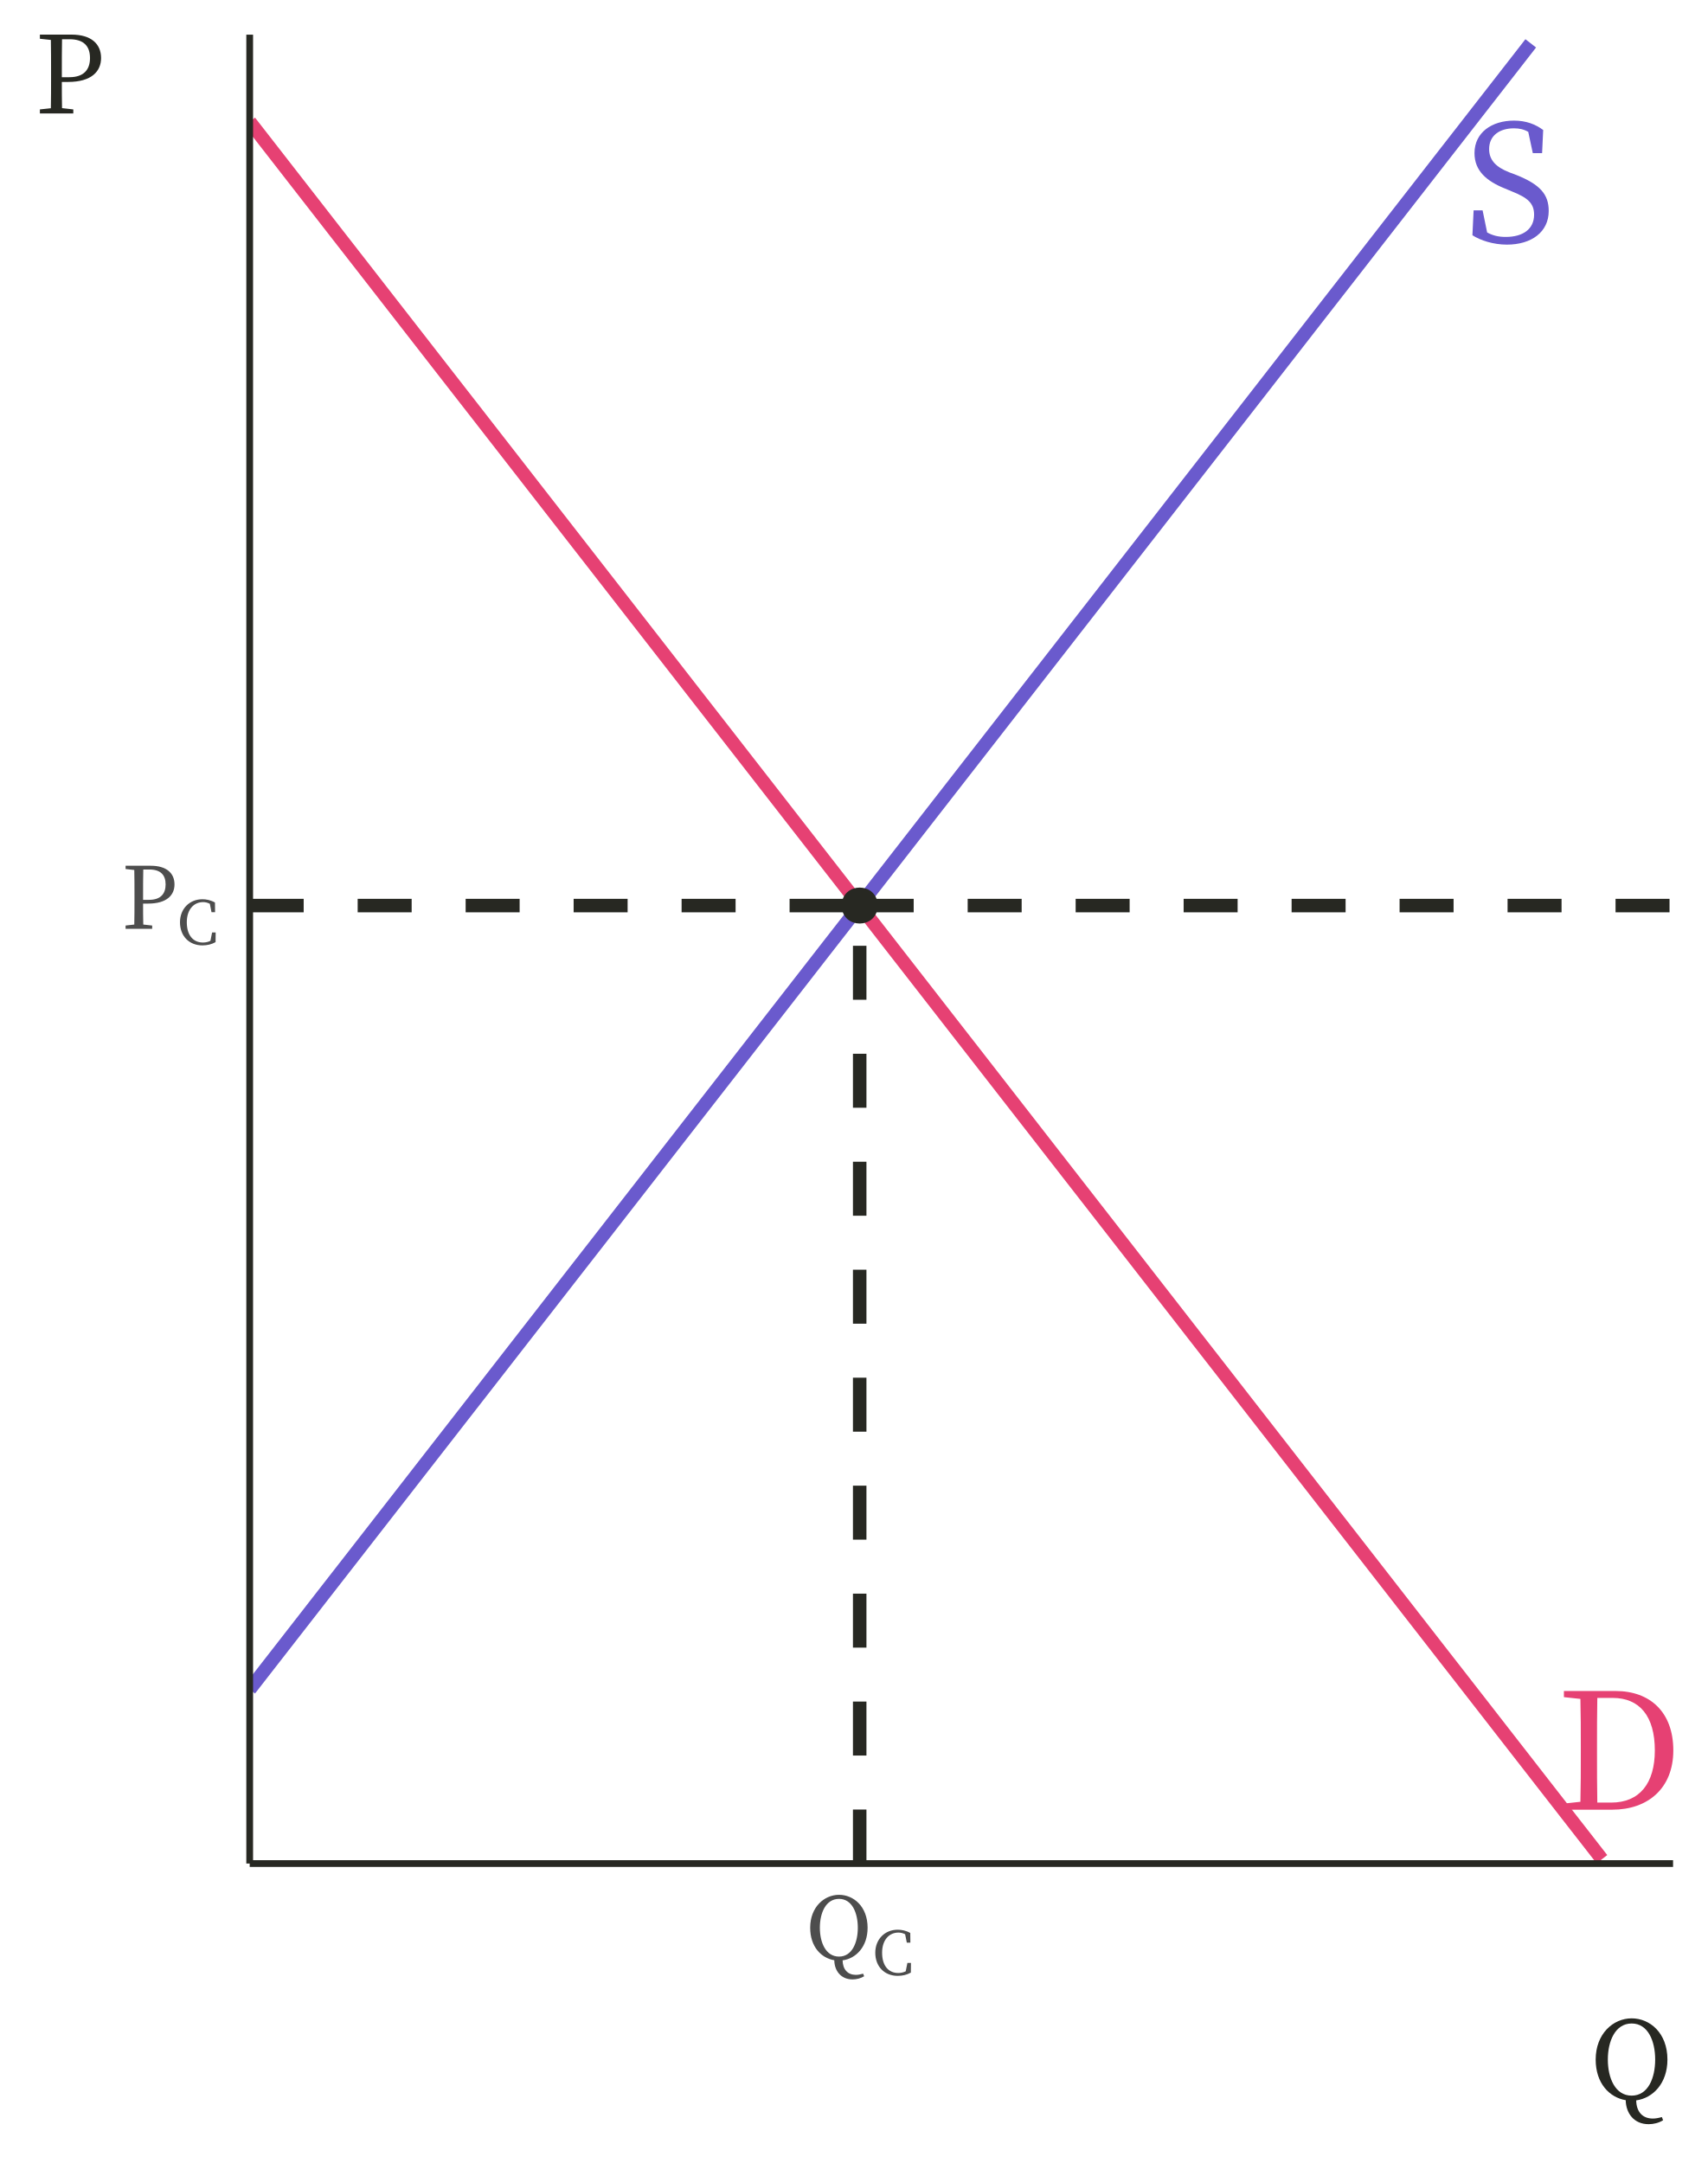
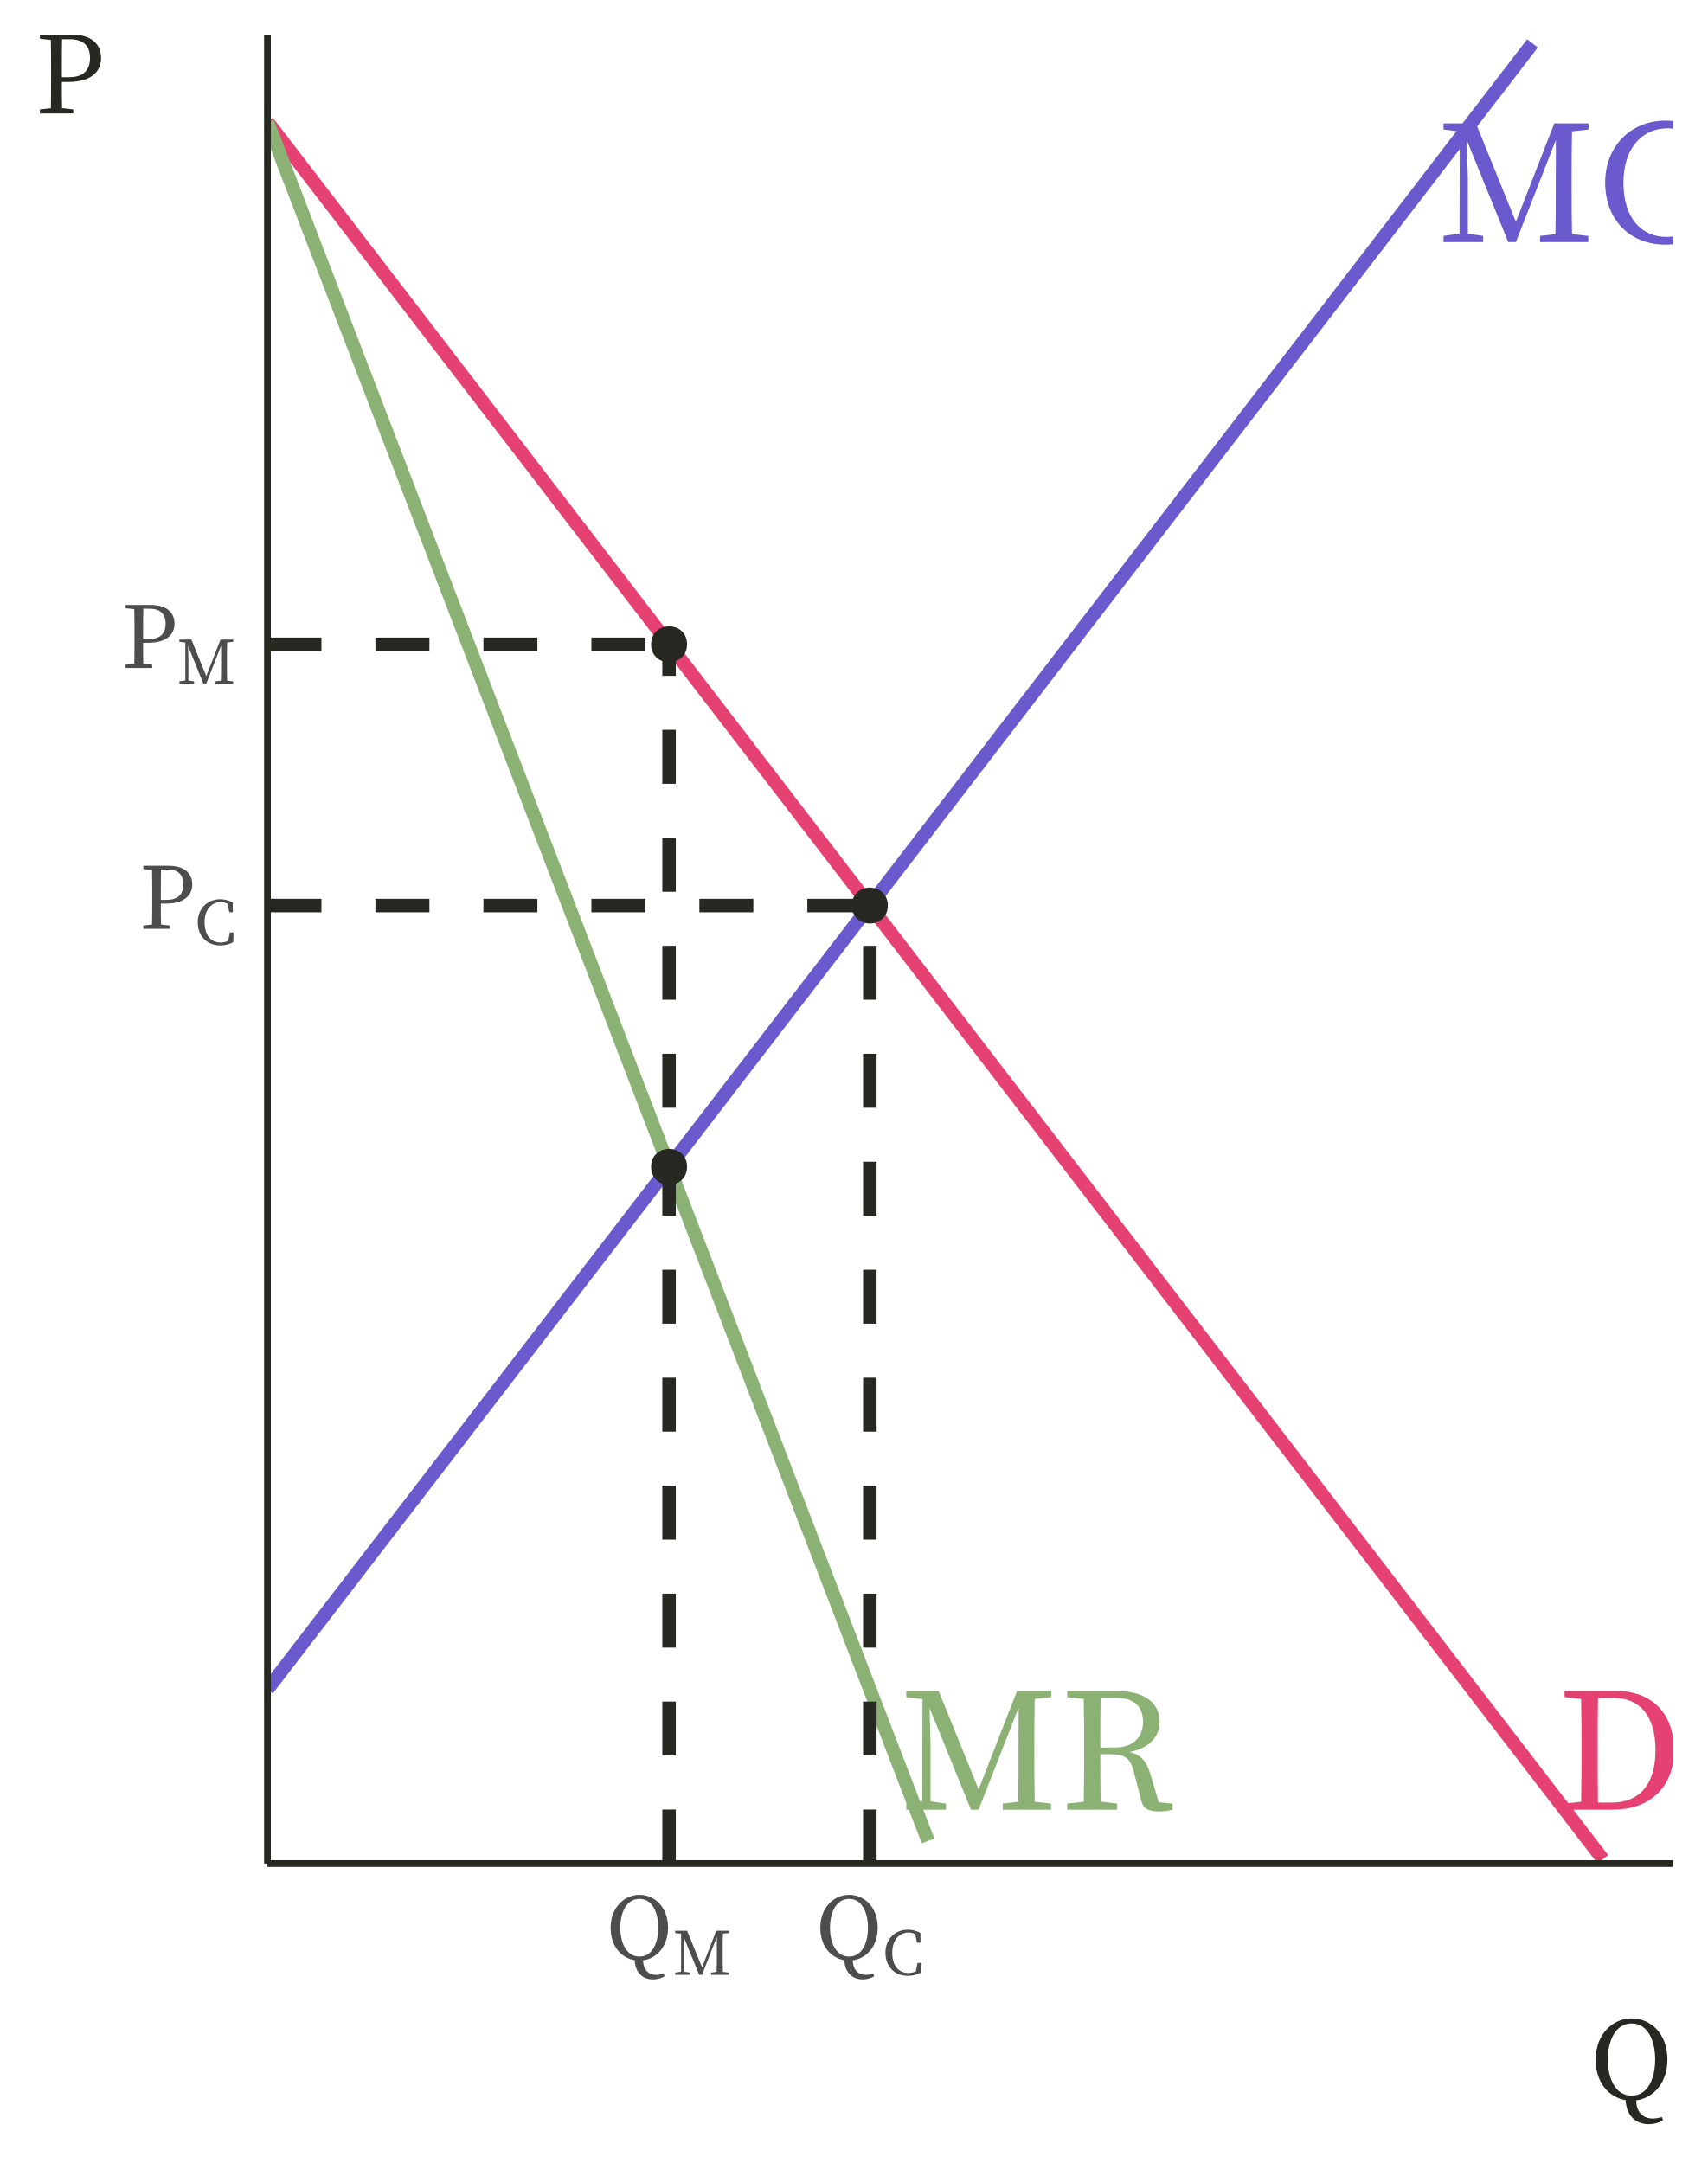
<svg xmlns="http://www.w3.org/2000/svg" xmlns:xlink="http://www.w3.org/1999/xlink" width="270pt" height="342pt" viewBox="0 0 270 342" version="1.1">
  <defs>
    <g>
      <symbol overflow="visible" id="glyph0-0">
        <path style="stroke:none;" d="M 2.562 3.078 L 23.047 3.078 L 23.047 -22.531 L 2.562 -22.531 Z M 12.812 -10.781 L 4.656 -21.25 L 20.953 -21.25 Z M 13.625 -9.734 L 21.766 -20.203 L 21.766 0.75 Z M 4.656 1.797 L 12.812 -8.688 L 20.953 1.797 Z M 3.844 -20.203 L 11.984 -9.734 L 3.844 0.75 Z M 3.844 -20.203 " />
      </symbol>
      <symbol overflow="visible" id="glyph0-1">
+         <path style="stroke:none;" d="M 24 -17.797 L 24 -18.766 L 18.594 -18.766 L 12.516 -3.203 L 6.203 -18.766 L 1.078 -18.766 L 1.078 -17.797 L 3.641 -17.484 L 3.609 -1.328 L 1.078 -0.969 L 1.078 0 L 7.344 0 L 7.344 -0.969 L 4.922 -1.328 L 4.922 -10.219 C 4.922 -10.344 4.812 -13.625 4.766 -16.078 L 11.312 0 L 12.516 0 L 18.844 -16.141 L 18.828 -8.609 C 18.828 -6.141 18.828 -3.688 18.766 -1.25 L 16.344 -0.969 L 16.344 0 L 23.969 0 L 23.969 -0.969 L 21.391 -1.25 C 21.328 -3.734 21.328 -6.219 21.328 -8.688 L 21.328 -10.062 C 21.328 -12.578 21.328 -15.078 21.391 -17.516 Z M 24 -17.797 " />
+       </symbol>
+       <symbol overflow="visible" id="glyph0-2">
+         <path style="stroke:none;" d="M 15 -5.078 L 14.312 -1.516 C 13.234 -1 12.141 -0.812 11.094 -0.812 C 7.062 -0.812 4.25 -3.797 4.25 -9.406 C 4.25 -14.984 7.328 -17.984 11.188 -17.984 C 12.141 -17.984 13.094 -17.766 14.062 -17.281 L 14.75 -13.703 L 16.281 -13.703 L 16.234 -17.828 C 14.391 -18.906 12.5 -19.203 10.891 -19.203 C 5.406 -19.203 1.359 -15.141 1.359 -9.406 C 1.359 -3.562 5.219 0.406 10.891 0.406 C 12.875 0.406 14.75 0 16.5 -0.953 L 16.547 -5.078 Z M 15 -5.078 " />
+       </symbol>
+       <symbol overflow="visible" id="glyph0-3">
        <path style="stroke:none;" d="M 6.531 -1.125 C 6.484 -3.656 6.484 -6.219 6.484 -9.062 L 6.484 -10.031 C 6.484 -12.625 6.484 -15.188 6.531 -17.672 L 8.969 -17.672 C 13.219 -17.672 15.625 -14.781 15.625 -9.375 C 15.625 -4.172 13.219 -1.125 8.734 -1.125 Z M 1.25 -18.766 L 1.25 -17.797 L 3.859 -17.516 C 3.922 -15.062 3.922 -12.547 3.922 -10.031 L 3.922 -9.062 C 3.922 -6.219 3.922 -3.719 3.859 -1.25 L 1.25 -0.969 L 1.25 0 L 8.906 0 C 14.5 0 18.547 -3.359 18.547 -9.375 C 18.547 -15.422 14.875 -18.766 9.422 -18.766 Z M 1.25 -18.766 " />
      </symbol>
-       <symbol overflow="visible" id="glyph0-2">
-         <path style="stroke:none;" d="M 7.016 -11.031 C 5 -11.828 3.844 -12.906 3.844 -14.703 C 3.844 -16.844 5.5 -17.984 7.766 -17.984 C 8.625 -17.984 9.328 -17.828 10.031 -17.422 L 10.75 -14.062 L 12.219 -14.062 L 12.391 -17.719 C 11.172 -18.625 9.688 -19.203 7.781 -19.203 C 4.25 -19.203 1.531 -17.312 1.531 -14.062 C 1.531 -11.25 3.453 -9.625 6.375 -8.453 L 7.422 -8.016 C 9.938 -7.016 10.953 -6.141 10.953 -4.328 C 10.953 -2.047 9.188 -0.812 6.484 -0.812 C 5.281 -0.812 4.438 -1.031 3.531 -1.516 L 2.812 -5.016 L 1.391 -5.016 L 1.203 -1.078 C 2.484 -0.25 4.531 0.406 6.656 0.406 C 10.547 0.406 13.266 -1.594 13.266 -4.922 C 13.266 -7.562 11.875 -9.109 8.141 -10.609 Z M 7.016 -11.031 " />
+       <symbol overflow="visible" id="glyph0-4">
+         <path style="stroke:none;" d="M 6.484 -9.828 C 6.484 -12.734 6.484 -15.188 6.531 -17.672 L 8.969 -17.672 C 11.906 -17.672 13.234 -16.281 13.234 -13.875 C 13.234 -11.547 11.75 -9.828 8.766 -9.828 Z M 15.719 -1.172 L 14.422 -5.578 C 13.781 -7.734 12.828 -8.734 11.062 -9.109 C 14.266 -9.688 15.875 -11.656 15.875 -13.859 C 15.875 -16.953 13.375 -18.766 9.109 -18.766 L 1.25 -18.766 L 1.25 -17.797 L 3.859 -17.516 C 3.922 -15.062 3.922 -12.578 3.922 -10.062 L 3.922 -8.688 C 3.922 -6.172 3.922 -3.719 3.859 -1.25 L 1.25 -0.969 L 1.25 0 L 9.141 0 L 9.141 -0.969 L 6.531 -1.281 C 6.484 -3.688 6.484 -6.141 6.484 -8.766 L 7.969 -8.766 C 10.297 -8.766 11.219 -8.25 11.781 -5.969 L 12.938 -1.516 C 13.234 -0.203 14.031 0.281 15.781 0.281 C 16.641 0.281 17.359 0.172 17.906 0 L 17.906 -0.969 Z M 15.719 -1.172 " />
      </symbol>
      <symbol overflow="visible" id="glyph1-0">
        <path style="stroke:none;" d="M 1.359 1.625 L 12.234 1.625 L 12.234 -11.969 L 1.359 -11.969 Z M 6.797 -5.719 L 2.469 -11.281 L 11.125 -11.281 Z M 7.234 -5.172 L 11.547 -10.719 L 11.547 0.391 Z M 2.469 0.953 L 6.797 -4.609 L 11.125 0.953 Z M 2.031 -10.719 L 6.359 -5.172 L 2.031 0.391 Z M 2.031 -10.719 " />
      </symbol>
      <symbol overflow="visible" id="glyph1-1">
        <path style="stroke:none;" d="M 4.422 -9.375 C 6.203 -9.375 7 -8.516 7 -7.016 C 7 -5.578 6.25 -4.578 4.391 -4.578 L 3.438 -4.578 L 3.438 -5.344 C 3.438 -6.703 3.438 -8.062 3.469 -9.375 Z M 4.234 -3.984 C 7.234 -3.984 8.406 -5.359 8.406 -7.016 C 8.406 -8.781 7.156 -9.969 4.656 -9.969 L 0.672 -9.969 L 0.672 -9.453 L 2.047 -9.297 C 2.078 -8 2.078 -6.672 2.078 -5.344 L 2.078 -4.609 C 2.078 -3.281 2.078 -1.969 2.047 -0.672 L 0.672 -0.516 L 0.672 0 L 4.875 0 L 4.875 -0.516 L 3.469 -0.672 C 3.438 -1.812 3.438 -2.875 3.438 -3.984 Z M 4.234 -3.984 " />
      </symbol>
      <symbol overflow="visible" id="glyph1-2">
        <path style="stroke:none;" d="M 2.25 -4.984 C 2.25 -7.328 3.188 -9.547 5.281 -9.547 C 7.344 -9.547 8.25 -7.328 8.25 -4.984 C 8.25 -2.641 7.344 -0.422 5.281 -0.422 C 3.188 -0.422 2.25 -2.641 2.25 -4.984 Z M 9.094 2.281 C 8.625 2.406 8.281 2.469 7.953 2.469 C 6.672 2.469 5.875 1.641 5.844 0.172 C 7.969 -0.109 9.797 -1.984 9.797 -4.984 C 9.797 -8.344 7.578 -10.188 5.281 -10.188 C 2.938 -10.188 0.719 -8.25 0.719 -4.984 C 0.719 -1.969 2.469 -0.188 4.531 0.156 C 4.547 1.781 5.547 3.188 7.422 3.188 C 8.031 3.188 8.734 3.016 9.25 2.688 Z M 9.094 2.281 " />
      </symbol>
      <symbol overflow="visible" id="glyph2-0">
        <path style="stroke:none;" d="M 0.953 1.141 L 8.562 1.141 L 8.562 -8.375 L 0.953 -8.375 Z M 4.75 -4 L 1.734 -7.891 L 7.781 -7.891 Z M 5.062 -3.609 L 8.094 -7.5 L 8.094 0.281 Z M 1.734 0.672 L 4.75 -3.219 L 7.781 0.672 Z M 1.422 -7.5 L 4.453 -3.609 L 1.422 0.281 Z M 1.422 -7.5 " />
      </symbol>
      <symbol overflow="visible" id="glyph2-1">
        <path style="stroke:none;" d="M 5.578 -1.891 L 5.312 -0.562 C 4.922 -0.375 4.516 -0.297 4.125 -0.297 C 2.625 -0.297 1.578 -1.406 1.578 -3.5 C 1.578 -5.562 2.719 -6.688 4.156 -6.688 C 4.516 -6.688 4.859 -6.609 5.219 -6.422 L 5.484 -5.094 L 6.047 -5.094 L 6.031 -6.625 C 5.344 -7.016 4.641 -7.141 4.047 -7.141 C 2 -7.141 0.5 -5.625 0.5 -3.5 C 0.5 -1.328 1.938 0.156 4.047 0.156 C 4.781 0.156 5.484 0 6.125 -0.359 L 6.141 -1.891 Z M 5.578 -1.891 " />
      </symbol>
+       <symbol overflow="visible" id="glyph2-2">
+         <path style="stroke:none;" d="M 8.922 -6.609 L 8.922 -6.969 L 6.906 -6.969 L 4.656 -1.188 L 2.297 -6.969 L 0.406 -6.969 L 0.406 -6.609 L 1.344 -6.5 L 1.344 -0.5 L 0.406 -0.359 L 0.406 0 L 2.734 0 L 2.734 -0.359 L 1.828 -0.5 L 1.828 -3.797 C 1.828 -3.844 1.781 -5.062 1.766 -5.969 L 4.203 0 L 4.656 0 L 7 -6 L 7 -3.203 C 7 -2.281 7 -1.375 6.969 -0.469 L 6.078 -0.359 L 6.078 0 L 8.906 0 L 8.906 -0.359 L 7.953 -0.469 C 7.922 -1.391 7.922 -2.312 7.922 -3.219 L 7.922 -3.734 C 7.922 -4.672 7.922 -5.609 7.953 -6.516 Z M 8.922 -6.609 " />
+       </symbol>
      <symbol overflow="visible" id="glyph3-0">
        <path style="stroke:none;" d="M 1.703 2.047 L 15.297 2.047 L 15.297 -14.953 L 1.703 -14.953 Z M 8.5 -7.156 L 3.094 -14.109 L 13.906 -14.109 Z M 9.047 -6.453 L 14.453 -13.406 L 14.453 0.5 Z M 3.094 1.188 L 8.5 -5.766 L 13.906 1.188 Z M 2.547 -13.406 L 7.953 -6.453 L 2.547 0.5 Z M 2.547 -13.406 " />
      </symbol>
      <symbol overflow="visible" id="glyph3-1">
        <path style="stroke:none;" d="M 2.828 -6.234 C 2.828 -9.156 4 -11.938 6.594 -11.938 C 9.188 -11.938 10.312 -9.156 10.312 -6.234 C 10.312 -3.297 9.188 -0.531 6.594 -0.531 C 4 -0.531 2.828 -3.297 2.828 -6.234 Z M 11.375 2.859 C 10.797 3.016 10.359 3.094 9.938 3.094 C 8.344 3.094 7.344 2.062 7.312 0.219 C 9.969 -0.141 12.25 -2.484 12.25 -6.234 C 12.25 -10.438 9.484 -12.75 6.594 -12.75 C 3.672 -12.75 0.906 -10.312 0.906 -6.234 C 0.906 -2.469 3.094 -0.234 5.656 0.188 C 5.688 2.234 6.938 3.984 9.281 3.984 C 10.047 3.984 10.906 3.781 11.562 3.359 Z M 11.375 2.859 " />
      </symbol>
      <symbol overflow="visible" id="glyph3-2">
        <path style="stroke:none;" d="M 5.531 -11.734 C 7.75 -11.734 8.75 -10.656 8.75 -8.766 C 8.75 -6.969 7.812 -5.734 5.484 -5.734 L 4.297 -5.734 L 4.297 -6.688 C 4.297 -8.375 4.297 -10.078 4.328 -11.734 Z M 5.281 -4.984 C 9.047 -4.984 10.5 -6.703 10.5 -8.766 C 10.5 -10.984 8.953 -12.469 5.828 -12.469 L 0.828 -12.469 L 0.828 -11.812 L 2.562 -11.625 C 2.594 -10 2.594 -8.344 2.594 -6.688 L 2.594 -5.766 C 2.594 -4.094 2.594 -2.469 2.562 -0.828 L 0.828 -0.641 L 0.828 0 L 6.109 0 L 6.109 -0.641 L 4.328 -0.844 C 4.297 -2.266 4.297 -3.609 4.297 -4.984 Z M 5.281 -4.984 " />
      </symbol>
    </g>
    <clipPath id="clip1">
-       <path d="M 39.477 18 L 255 18 L 255 294.652 L 39.477 294.652 Z M 39.477 18 " />
+       <path d="M 42.285 5.48 L 244 5.48 L 244 269 L 42.285 269 Z M 42.285 5.48 " />
    </clipPath>
    <clipPath id="clip2">
-       <path d="M 39.477 5.48 L 244 5.48 L 244 269 L 39.477 269 Z M 39.477 5.48 " />
+       <path d="M 228 19 L 264.523 19 L 264.523 39 L 228 39 Z M 228 19 " />
    </clipPath>
    <clipPath id="clip3">
-       <path d="M 39.477 142 L 137 142 L 137 145 L 39.477 145 Z M 39.477 142 " />
+       <path d="M 42.285 18 L 255 18 L 255 294.652 L 42.285 294.652 Z M 42.285 18 " />
    </clipPath>
    <clipPath id="clip4">
-       <path d="M 134 142 L 264.523 142 L 264.523 145 L 134 145 Z M 134 142 " />
+       <path d="M 42.285 18 L 148 18 L 148 293 L 42.285 293 Z M 42.285 18 " />
    </clipPath>
    <clipPath id="clip5">
-       <path d="M 134 142 L 137 142 L 137 294.652 L 134 294.652 Z M 134 142 " />
+       <path d="M 247 267 L 264.523 267 L 264.523 287 L 247 287 Z M 247 267 " />
    </clipPath>
    <clipPath id="clip6">
-       <path d="M 247 267 L 264.523 267 L 264.523 287 L 247 287 Z M 247 267 " />
+       <path d="M 42.285 142 L 139 142 L 139 145 L 42.285 145 Z M 42.285 142 " />
+     </clipPath>
+     <clipPath id="clip7">
+       <path d="M 136 142 L 139 142 L 139 294.652 L 136 294.652 Z M 136 142 " />
+     </clipPath>
+     <clipPath id="clip8">
+       <path d="M 104 100 L 107 100 L 107 294.652 L 104 294.652 Z M 104 100 " />
+     </clipPath>
+     <clipPath id="clip9">
+       <path d="M 42.285 100 L 107 100 L 107 103 L 42.285 103 Z M 42.285 100 " />
    </clipPath>
  </defs>
-   <g id="surface9229">
+   <g id="surface1419">
    <rect x="0" y="0" width="270" height="342" style="fill:rgb(100%,100%,100%);fill-opacity:1;stroke:none;" />
    <g clip-path="url(#clip1)" clip-rule="nonzero">
-       <path style="fill:none;stroke-width:2.134;stroke-linecap:butt;stroke-linejoin:round;stroke:rgb(90.196%,25.49%,45.098%);stroke-opacity:1;stroke-miterlimit:10;" d="M 39.477 19.25 L 43.977 25.031 L 46.227 27.926 L 50.727 33.707 L 52.977 36.602 L 55.23 39.492 L 59.73 45.273 L 61.98 48.168 L 66.48 53.949 L 68.73 56.844 L 73.23 62.625 L 75.484 65.516 L 77.734 68.41 L 82.234 74.191 L 84.484 77.086 L 91.234 85.758 L 93.488 88.652 L 97.988 94.434 L 100.238 97.328 L 106.988 106 L 109.238 108.895 L 111.488 111.785 L 113.742 114.676 L 115.992 117.566 L 118.242 120.461 L 122.742 126.242 L 124.992 129.137 L 131.742 137.809 L 133.996 140.703 L 138.496 146.484 L 140.746 149.379 L 147.496 158.051 L 149.746 160.945 L 151.996 163.836 L 154.25 166.727 L 156.5 169.621 L 163.25 178.293 L 165.5 181.188 L 170 186.969 L 172.254 189.863 L 179.004 198.535 L 181.254 201.43 L 185.754 207.211 L 188.004 210.105 L 190.254 212.996 L 192.508 215.887 L 194.758 218.777 L 197.008 221.672 L 203.758 230.344 L 206.008 233.238 L 210.508 239.02 L 212.762 241.914 L 219.512 250.586 L 221.762 253.48 L 226.262 259.262 L 228.512 262.156 L 230.766 265.047 L 235.266 270.828 L 237.516 273.723 L 242.016 279.504 L 244.266 282.398 L 248.766 288.18 L 251.02 291.07 L 253.27 293.965 " />
+       <path style="fill:none;stroke-width:2.134;stroke-linecap:butt;stroke-linejoin:round;stroke:rgb(41.569%,35.294%,80.392%);stroke-opacity:1;stroke-miterlimit:10;" d="M 42.285 267.113 L 44.508 264.219 L 46.73 261.328 L 48.949 258.438 L 51.172 255.547 L 53.395 252.652 L 57.84 246.871 L 60.062 243.977 L 66.73 235.305 L 68.953 232.41 L 73.398 226.629 L 75.621 223.734 L 77.84 220.844 L 82.285 215.062 L 84.508 212.168 L 88.953 206.387 L 91.176 203.492 L 97.844 194.82 L 100.066 191.926 L 104.512 186.145 L 106.734 183.25 L 108.953 180.359 L 113.398 174.578 L 115.621 171.684 L 120.066 165.902 L 122.289 163.008 L 128.957 154.336 L 131.18 151.441 L 135.625 145.66 L 137.844 142.77 L 140.066 139.875 L 144.512 134.094 L 146.734 131.199 L 153.402 122.527 L 155.625 119.633 L 160.07 113.852 L 162.293 110.957 L 166.738 105.176 L 168.957 102.285 L 171.18 99.391 L 175.625 93.609 L 177.848 90.715 L 184.516 82.043 L 186.738 79.148 L 191.184 73.367 L 193.406 70.473 L 195.629 67.582 L 197.848 64.691 L 200.07 61.801 L 202.293 58.906 L 206.738 53.125 L 208.961 50.23 L 215.629 41.559 L 217.852 38.664 L 224.52 29.992 L 226.742 27.098 L 228.961 24.207 L 231.184 21.316 L 233.406 18.422 L 240.074 9.75 L 242.297 6.855 " />
    </g>
    <g clip-path="url(#clip2)" clip-rule="nonzero">
-       <path style="fill:none;stroke-width:2.134;stroke-linecap:butt;stroke-linejoin:round;stroke:rgb(41.569%,35.294%,80.392%);stroke-opacity:1;stroke-miterlimit:10;" d="M 39.477 267.113 L 41.727 264.219 L 48.477 255.547 L 50.727 252.652 L 52.977 249.762 L 55.23 246.871 L 57.48 243.977 L 64.23 235.305 L 66.48 232.41 L 70.98 226.629 L 73.23 223.734 L 75.484 220.844 L 79.984 215.062 L 82.234 212.168 L 86.734 206.387 L 88.984 203.492 L 91.234 200.602 L 93.488 197.711 L 95.738 194.82 L 97.988 191.926 L 102.488 186.145 L 104.738 183.25 L 111.488 174.578 L 113.742 171.684 L 118.242 165.902 L 120.492 163.008 L 127.242 154.336 L 129.492 151.441 L 131.742 148.551 L 133.996 145.66 L 136.246 142.77 L 138.496 139.875 L 142.996 134.094 L 145.246 131.199 L 151.996 122.527 L 154.25 119.633 L 158.75 113.852 L 161 110.957 L 167.75 102.285 L 170 99.391 L 172.254 96.5 L 174.504 93.609 L 176.754 90.715 L 183.504 82.043 L 185.754 79.148 L 190.254 73.367 L 192.508 70.473 L 199.258 61.801 L 201.508 58.906 L 206.008 53.125 L 208.258 50.23 L 210.508 47.34 L 212.762 44.449 L 215.012 41.559 L 217.262 38.664 L 224.012 29.992 L 226.262 27.098 L 228.512 24.207 L 230.766 21.316 L 233.016 18.422 L 239.766 9.75 L 242.016 6.855 " />
+       <g style="fill:rgb(41.569%,35.294%,80.392%);fill-opacity:1;">
+         <use xlink:href="#glyph0-1" x="227.152" y="38.273" />
+         <use xlink:href="#glyph0-2" x="252.427" y="38.273" />
+       </g>
    </g>
-     <path style="fill-rule:nonzero;fill:rgb(15.294%,15.686%,13.333%);fill-opacity:1;stroke-width:0.709;stroke-linecap:round;stroke-linejoin:round;stroke:rgb(15.294%,15.686%,13.333%);stroke-opacity:1;stroke-miterlimit:10;" d="M 138.41 143.18 C 138.41 146.5 133.434 146.5 133.434 143.18 C 133.434 139.863 138.41 139.863 138.41 143.18 " />
    <g clip-path="url(#clip3)" clip-rule="nonzero">
-       <path style="fill:none;stroke-width:2.134;stroke-linecap:butt;stroke-linejoin:round;stroke:rgb(15.294%,15.686%,13.333%);stroke-opacity:1;stroke-dasharray:8.536,8.536;stroke-miterlimit:10;" d="M 39.477 143.18 L 135.922 143.18 " />
+       <path style="fill:none;stroke-width:2.134;stroke-linecap:butt;stroke-linejoin:round;stroke:rgb(90.196%,25.49%,45.098%);stroke-opacity:1;stroke-miterlimit:10;" d="M 42.285 19.25 L 46.73 25.031 L 48.949 27.926 L 53.395 33.707 L 55.617 36.602 L 62.285 45.273 L 64.508 48.168 L 68.953 53.949 L 71.176 56.844 L 75.621 62.625 L 77.84 65.516 L 80.062 68.41 L 84.508 74.191 L 86.73 77.086 L 93.398 85.758 L 95.621 88.652 L 100.066 94.434 L 102.289 97.328 L 106.734 103.109 L 108.953 106 L 111.176 108.895 L 117.844 117.566 L 120.066 120.461 L 124.512 126.242 L 126.734 129.137 L 133.402 137.809 L 135.625 140.703 L 137.844 143.594 L 140.066 146.484 L 142.289 149.379 L 148.957 158.051 L 151.18 160.945 L 155.625 166.727 L 157.848 169.621 L 164.516 178.293 L 166.738 181.188 L 168.957 184.078 L 171.18 186.969 L 173.402 189.863 L 180.07 198.535 L 182.293 201.43 L 186.738 207.211 L 188.961 210.105 L 195.629 218.777 L 197.848 221.672 L 204.516 230.344 L 206.738 233.238 L 211.184 239.02 L 213.406 241.914 L 220.074 250.586 L 222.297 253.48 L 226.742 259.262 L 228.961 262.156 L 235.629 270.828 L 237.852 273.723 L 242.297 279.504 L 244.52 282.398 L 251.188 291.07 L 253.41 293.965 " />
    </g>
    <g clip-path="url(#clip4)" clip-rule="nonzero">
-       <path style="fill:none;stroke-width:2.134;stroke-linecap:butt;stroke-linejoin:round;stroke:rgb(15.294%,15.686%,13.333%);stroke-opacity:1;stroke-dasharray:8.536,8.536;stroke-miterlimit:10;" d="M 135.922 143.18 L 264.52 143.18 " />
+       <path style="fill:none;stroke-width:2.134;stroke-linecap:butt;stroke-linejoin:round;stroke:rgb(54.51%,69.412%,45.49%);stroke-opacity:1;stroke-miterlimit:10;" d="M 42.285 19.25 L 44.508 25.031 L 46.73 30.816 L 48.949 36.602 L 51.172 42.383 L 53.395 48.168 L 55.617 53.949 L 57.84 59.734 L 60.062 65.516 L 64.508 77.086 L 66.73 82.867 L 68.953 88.652 L 71.176 94.434 L 73.398 100.219 L 75.621 106 L 77.84 111.785 L 80.062 117.566 L 84.508 129.137 L 86.73 134.918 L 88.953 140.703 L 91.176 146.484 L 93.398 152.27 L 95.621 158.051 L 100.066 169.621 L 102.289 175.402 L 104.512 181.188 L 106.734 186.969 L 108.953 192.754 L 111.176 198.535 L 115.621 210.105 L 117.844 215.887 L 120.066 221.672 L 122.289 227.453 L 124.512 233.238 L 126.734 239.02 L 128.957 244.805 L 131.18 250.586 L 135.625 262.156 L 137.844 267.938 L 140.066 273.723 L 142.289 279.504 L 144.512 285.289 L 146.734 291.07 " />
    </g>
    <g clip-path="url(#clip5)" clip-rule="nonzero">
-       <path style="fill:none;stroke-width:2.134;stroke-linecap:butt;stroke-linejoin:round;stroke:rgb(15.294%,15.686%,13.333%);stroke-opacity:1;stroke-dasharray:8.536,8.536;stroke-miterlimit:10;" d="M 135.922 294.652 L 135.922 143.18 " />
-     </g>
-     <g clip-path="url(#clip6)" clip-rule="nonzero">
      <g style="fill:rgb(90.196%,25.49%,45.098%);fill-opacity:1;">
-         <use xlink:href="#glyph0-1" x="246.012" y="286.137" />
+         <use xlink:href="#glyph0-3" x="246.117" y="286.137" />
      </g>
    </g>
-     <g style="fill:rgb(41.569%,35.294%,80.392%);fill-opacity:1;">
-       <use xlink:href="#glyph0-2" x="231.594" y="38.273" />
+     <g style="fill:rgb(54.51%,69.412%,45.49%);fill-opacity:1;">
+       <use xlink:href="#glyph0-1" x="142.207" y="286.137" />
+       <use xlink:href="#glyph0-4" x="167.482" y="286.137" />
    </g>
-     <path style="fill:none;stroke-width:1.067;stroke-linecap:butt;stroke-linejoin:round;stroke:rgb(15.294%,15.686%,13.333%);stroke-opacity:1;stroke-miterlimit:10;" d="M 39.477 294.652 L 39.477 5.48 " />
+     <path style="fill-rule:nonzero;fill:rgb(15.294%,15.686%,13.333%);fill-opacity:1;stroke-width:0.709;stroke-linecap:round;stroke-linejoin:round;stroke:rgb(15.294%,15.686%,13.333%);stroke-opacity:1;stroke-miterlimit:10;" d="M 140.016 143.18 C 140.016 146.5 135.039 146.5 135.039 143.18 C 135.039 139.863 140.016 139.863 140.016 143.18 " />
+     <g clip-path="url(#clip6)" clip-rule="nonzero">
+       <path style="fill:none;stroke-width:2.134;stroke-linecap:butt;stroke-linejoin:round;stroke:rgb(15.294%,15.686%,13.333%);stroke-opacity:1;stroke-dasharray:8.536,8.536;stroke-miterlimit:10;" d="M 42.285 143.18 L 137.527 143.18 " />
+     </g>
+     <g clip-path="url(#clip7)" clip-rule="nonzero">
+       <path style="fill:none;stroke-width:2.134;stroke-linecap:butt;stroke-linejoin:round;stroke:rgb(15.294%,15.686%,13.333%);stroke-opacity:1;stroke-dasharray:8.536,8.536;stroke-miterlimit:10;" d="M 137.527 294.652 L 137.527 143.18 " />
+     </g>
+     <path style="fill-rule:nonzero;fill:rgb(15.294%,15.686%,13.333%);fill-opacity:1;stroke-width:0.709;stroke-linecap:round;stroke-linejoin:round;stroke:rgb(15.294%,15.686%,13.333%);stroke-opacity:1;stroke-miterlimit:10;" d="M 108.27 101.871 C 108.27 105.188 103.293 105.188 103.293 101.871 C 103.293 98.551 108.27 98.551 108.27 101.871 " />
+     <path style="fill-rule:nonzero;fill:rgb(15.294%,15.686%,13.333%);fill-opacity:1;stroke-width:0.709;stroke-linecap:round;stroke-linejoin:round;stroke:rgb(15.294%,15.686%,13.333%);stroke-opacity:1;stroke-miterlimit:10;" d="M 108.27 184.492 C 108.27 187.809 103.293 187.809 103.293 184.492 C 103.293 181.172 108.27 181.172 108.27 184.492 " />
+     <g clip-path="url(#clip8)" clip-rule="nonzero">
+       <path style="fill:none;stroke-width:2.134;stroke-linecap:butt;stroke-linejoin:round;stroke:rgb(15.294%,15.686%,13.333%);stroke-opacity:1;stroke-dasharray:8.536,8.536;stroke-miterlimit:10;" d="M 105.781 294.652 L 105.781 101.871 " />
+     </g>
+     <g clip-path="url(#clip9)" clip-rule="nonzero">
+       <path style="fill:none;stroke-width:2.134;stroke-linecap:butt;stroke-linejoin:round;stroke:rgb(15.294%,15.686%,13.333%);stroke-opacity:1;stroke-dasharray:8.536,8.536;stroke-miterlimit:10;" d="M 42.285 101.871 L 105.781 101.871 " />
+     </g>
+     <path style="fill:none;stroke-width:1.067;stroke-linecap:butt;stroke-linejoin:round;stroke:rgb(15.294%,15.686%,13.333%);stroke-opacity:1;stroke-miterlimit:10;" d="M 42.285 294.652 L 42.285 5.48 " />
    <g style="fill:rgb(30.196%,30.196%,30.196%);fill-opacity:1;">
-       <use xlink:href="#glyph1-1" x="19.184" y="146.855" />
+       <use xlink:href="#glyph1-1" x="21.992" y="146.855" />
    </g>
    <g style="fill:rgb(30.196%,30.196%,30.196%);fill-opacity:1;">
-       <use xlink:href="#glyph2-1" x="27.957" y="149.324" />
-     </g>
-     <path style="fill:none;stroke-width:1.067;stroke-linecap:butt;stroke-linejoin:round;stroke:rgb(15.294%,15.686%,13.333%);stroke-opacity:1;stroke-miterlimit:10;" d="M 39.477 294.652 L 264.52 294.652 " />
-     <g style="fill:rgb(30.196%,30.196%,30.196%);fill-opacity:1;">
-       <use xlink:href="#glyph1-2" x="127.375" y="309.785" />
+       <use xlink:href="#glyph2-1" x="30.766" y="149.324" />
    </g>
    <g style="fill:rgb(30.196%,30.196%,30.196%);fill-opacity:1;">
-       <use xlink:href="#glyph2-1" x="137.887" y="312.254" />
+       <use xlink:href="#glyph1-1" x="19.184" y="105.621" />
+     </g>
+     <g style="fill:rgb(30.196%,30.196%,30.196%);fill-opacity:1;">
+       <use xlink:href="#glyph2-2" x="27.957" y="108.09" />
+     </g>
+     <path style="fill:none;stroke-width:1.067;stroke-linecap:butt;stroke-linejoin:round;stroke:rgb(15.294%,15.686%,13.333%);stroke-opacity:1;stroke-miterlimit:10;" d="M 42.285 294.652 L 264.52 294.652 " />
+     <g style="fill:rgb(30.196%,30.196%,30.196%);fill-opacity:1;">
+       <use xlink:href="#glyph1-2" x="95.824" y="309.785" />
+     </g>
+     <g style="fill:rgb(30.196%,30.196%,30.196%);fill-opacity:1;">
+       <use xlink:href="#glyph2-2" x="106.34" y="312.254" />
+     </g>
+     <g style="fill:rgb(30.196%,30.196%,30.196%);fill-opacity:1;">
+       <use xlink:href="#glyph1-2" x="128.977" y="309.785" />
+     </g>
+     <g style="fill:rgb(30.196%,30.196%,30.196%);fill-opacity:1;">
+       <use xlink:href="#glyph2-1" x="139.492" y="312.254" />
    </g>
    <g style="fill:rgb(15.294%,15.686%,13.333%);fill-opacity:1;">
      <use xlink:href="#glyph3-1" x="251.379" y="331.879" />
    </g>
    <g style="fill:rgb(15.294%,15.686%,13.333%);fill-opacity:1;">
      <use xlink:href="#glyph3-2" x="5.48" y="17.941" />
    </g>
  </g>
</svg>
